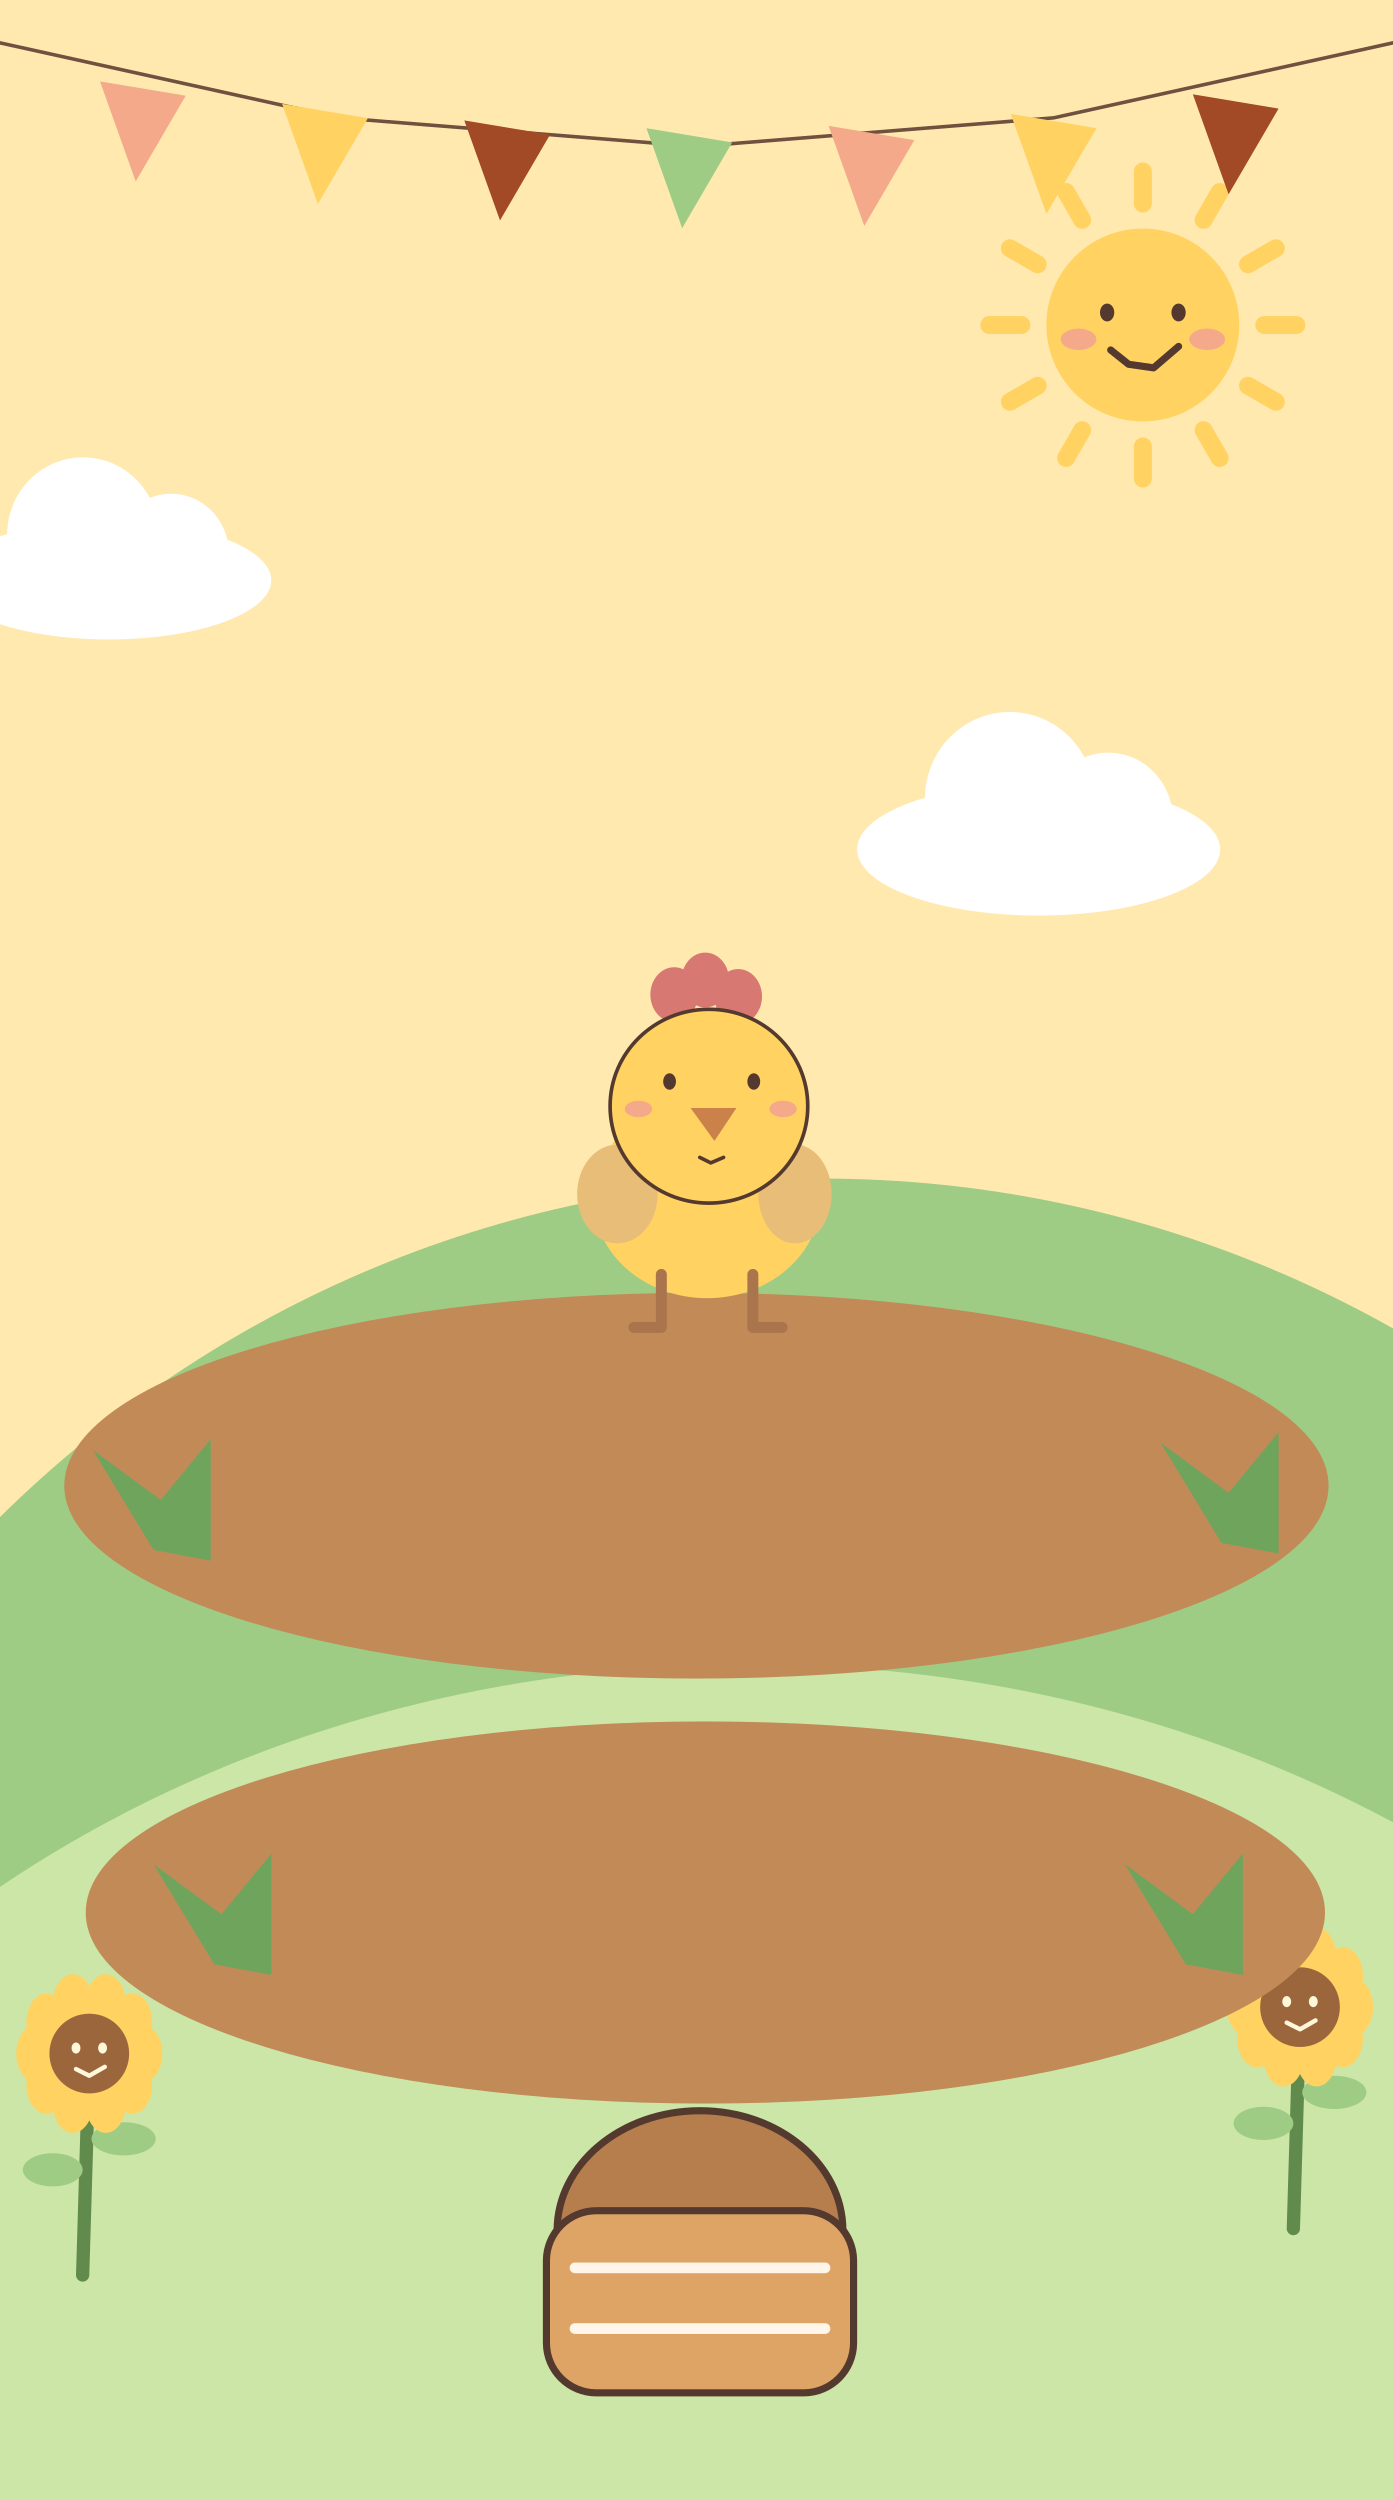
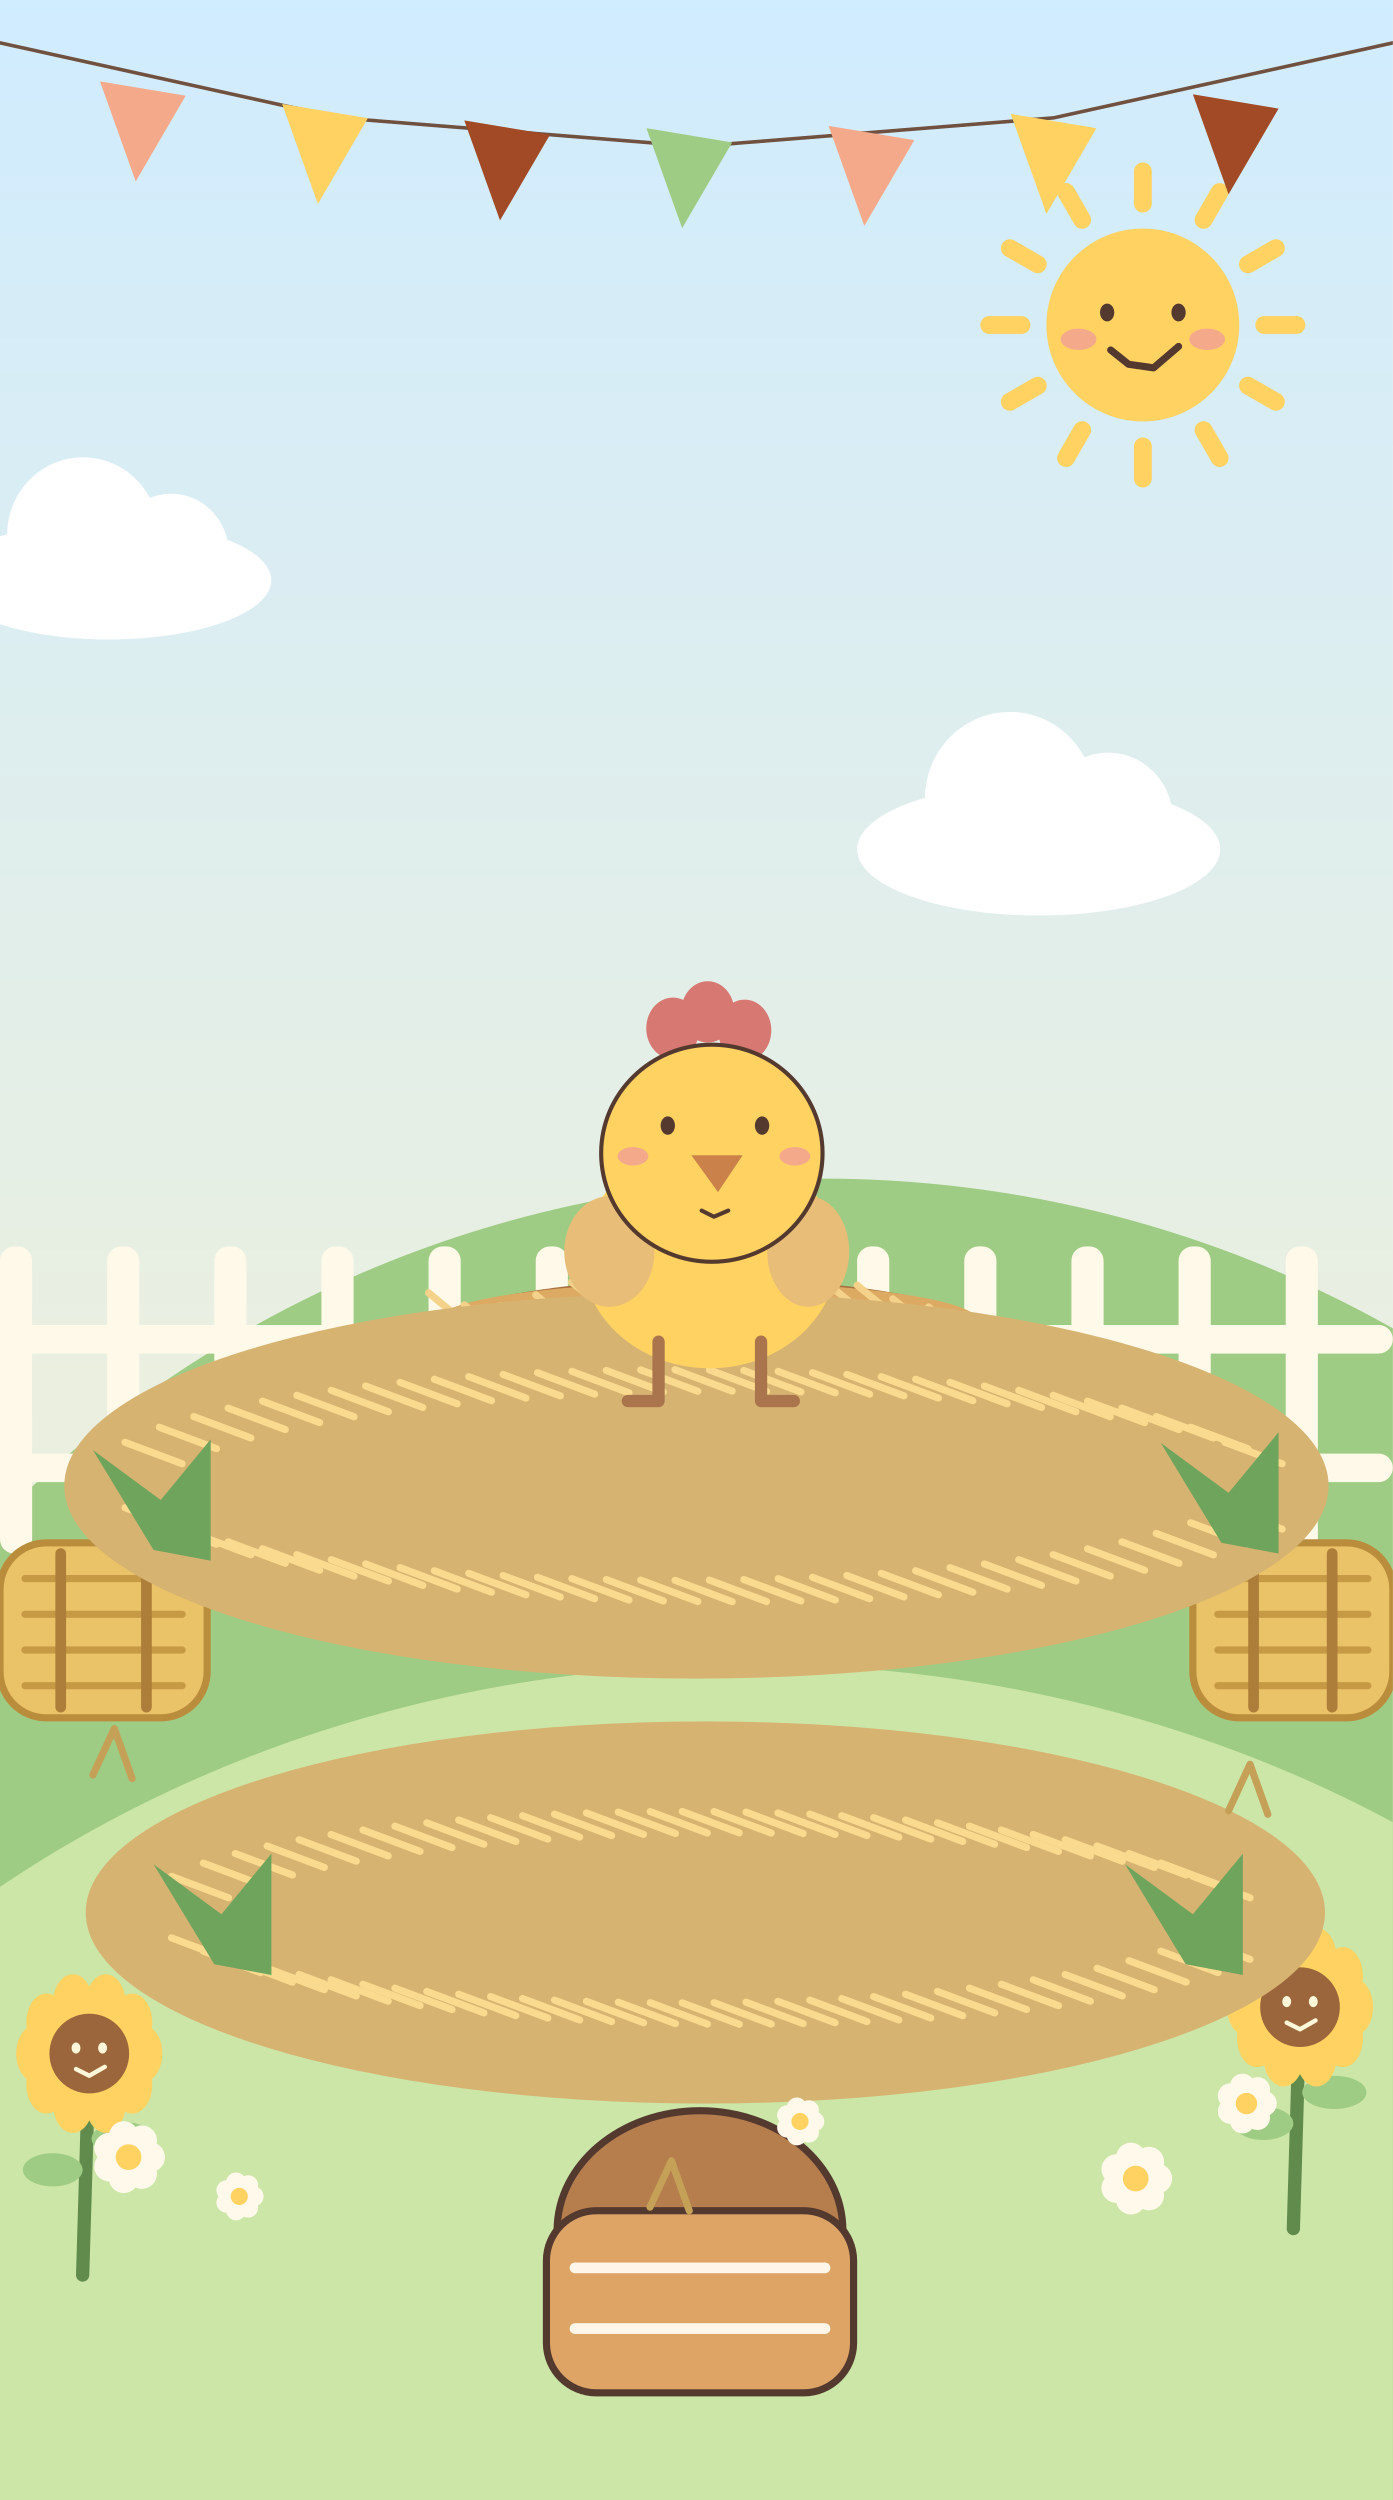
- <svg xmlns="http://www.w3.org/2000/svg" viewBox="0 0 390 700" role="img" aria-labelledby="titulo">
+ <svg xmlns="http://www.w3.org/2000/svg" viewBox="0 0 390 700" role="img" aria-labelledby="titulo" overflow="hidden">
  <g id="ceu">
    <g id="sky">
-       <rect x="0" y="0" width="390" height="700" rx="0" fill="#FFE9AF" stroke="none" stroke-width="2" />
+       <rect x="0" y="0" width="390" height="700" rx="0" fill="url(#fundo-celeste-5)" stroke="none" stroke-width="2" />
    </g>
    <g id="sun">
      <polyline points="354.00,91.00 363.00,91.00" fill="none" stroke="#FFD261" stroke-width="5" stroke-linecap="round" stroke-linejoin="round" />
      <polyline points="349.44,108.00 357.24,112.50" fill="none" stroke="#FFD261" stroke-width="5" stroke-linecap="round" stroke-linejoin="round" />
      <polyline points="337.00,120.44 341.50,128.24" fill="none" stroke="#FFD261" stroke-width="5" stroke-linecap="round" stroke-linejoin="round" />
      <polyline points="320.00,125.00 320.00,134.00" fill="none" stroke="#FFD261" stroke-width="5" stroke-linecap="round" stroke-linejoin="round" />
      <polyline points="303.00,120.44 298.50,128.24" fill="none" stroke="#FFD261" stroke-width="5" stroke-linecap="round" stroke-linejoin="round" />
      <polyline points="290.56,108.00 282.76,112.50" fill="none" stroke="#FFD261" stroke-width="5" stroke-linecap="round" stroke-linejoin="round" />
      <polyline points="286.00,91.00 277.00,91.00" fill="none" stroke="#FFD261" stroke-width="5" stroke-linecap="round" stroke-linejoin="round" />
      <polyline points="290.56,74.00 282.76,69.50" fill="none" stroke="#FFD261" stroke-width="5" stroke-linecap="round" stroke-linejoin="round" />
      <polyline points="303.00,61.56 298.50,53.76" fill="none" stroke="#FFD261" stroke-width="5" stroke-linecap="round" stroke-linejoin="round" />
      <polyline points="320.00,57.00 320.00,48.00" fill="none" stroke="#FFD261" stroke-width="5" stroke-linecap="round" stroke-linejoin="round" />
      <polyline points="337.00,61.56 341.50,53.76" fill="none" stroke="#FFD261" stroke-width="5" stroke-linecap="round" stroke-linejoin="round" />
      <polyline points="349.44,74.00 357.24,69.50" fill="none" stroke="#FFD261" stroke-width="5" stroke-linecap="round" stroke-linejoin="round" />
      <ellipse cx="320.0" cy="91.0" rx="27.0" ry="27.0" fill="#FFD261" stroke="none" stroke-width="2" />
    </g>
    <g id="sun-face">
      <ellipse cx="310.0" cy="87.5" rx="2.0" ry="2.5" fill="#54392F" stroke="none" stroke-width="2" />
      <ellipse cx="330.0" cy="87.5" rx="2.0" ry="2.5" fill="#54392F" stroke="none" stroke-width="2" />
      <polyline points="311.00,98.00 316.00,102.00 323.00,103.00 330.00,97.00" fill="none" stroke="#54392F" stroke-width="2" stroke-linecap="round" stroke-linejoin="round" />
      <ellipse cx="302.0" cy="95.0" rx="5.0" ry="3.0" fill="#F4A98B" stroke="none" stroke-width="2" />
      <ellipse cx="338.0" cy="95.0" rx="5.0" ry="3.0" fill="#F4A98B" stroke="none" stroke-width="2" />
    </g>
    <g id="cloud-left">
      <ellipse cx="30.475" cy="162.475" rx="45.475" ry="16.575" fill="#FFFFFF" stroke="none" stroke-width="1.7" />
      <ellipse cx="23.25" cy="149.725" rx="21.25" ry="21.675" fill="#FFFFFF" stroke="none" stroke-width="1.7" />
      <ellipse cx="47.9" cy="154.825" rx="16.15" ry="16.575" fill="#FFFFFF" stroke="none" stroke-width="1.7" />
    </g>
    <g id="cloud-right">
      <ellipse cx="290.825" cy="237.825" rx="50.825" ry="18.525" fill="#FFFFFF" stroke="none" stroke-width="1.9" />
      <ellipse cx="282.75" cy="223.575" rx="23.75" ry="24.225" fill="#FFFFFF" stroke="none" stroke-width="1.9" />
      <ellipse cx="310.3" cy="229.275" rx="18.05" ry="18.525" fill="#FFFFFF" stroke="none" stroke-width="1.9" />
    </g>
    <g id="bunting">
      <polyline points="0.00,12.00 95.00,33.00 195.00,41.00 295.00,33.00 390.00,12.00" fill="none" stroke="#70503E" stroke-width="1" stroke-linecap="round" stroke-linejoin="round" />
      <polygon points="28.00,22.80 52.00,26.80 38.00,50.80" fill="#F4A98B" stroke="none" stroke-width="2" stroke-linejoin="round" />
      <polygon points="79.00,29.10 103.00,33.10 89.00,57.10" fill="#FFD261" stroke="none" stroke-width="2" stroke-linejoin="round" />
      <polygon points="130.00,33.72 154.00,37.72 140.00,61.72" fill="#A24925" stroke="none" stroke-width="2" stroke-linejoin="round" />
      <polygon points="181.00,35.89 205.00,39.89 191.00,63.89" fill="#9FCC84" stroke="none" stroke-width="2" stroke-linejoin="round" />
      <polygon points="232.00,35.25 256.00,39.25 242.00,63.25" fill="#F4A98B" stroke="none" stroke-width="2" stroke-linejoin="round" />
      <polygon points="283.00,31.90 307.00,35.90 293.00,59.90" fill="#FFD261" stroke="none" stroke-width="2" stroke-linejoin="round" />
      <polygon points="334.00,26.41 358.00,30.41 344.00,54.41" fill="#A24925" stroke="none" stroke-width="2" stroke-linejoin="round" />
    </g>
  </g>
  <g id="chao">
    <g id="hill-back">
      <ellipse cx="230.0" cy="665.0" rx="330.0" ry="335.0" fill="#9FCC84" stroke="none" stroke-width="2" />
    </g>
    <g id="hill-front">
      <ellipse cx="210.0" cy="758.0" rx="340.0" ry="292.0" fill="#CCE6A7" stroke="none" stroke-width="2" />
    </g>
  </g>
  <g id="ambientacao">
    <g id="sunflower-left">
      <polyline points="25.00,575.00 23.14,637.00" fill="none" stroke="#608B4C" stroke-width="3.72" stroke-linecap="round" stroke-linejoin="round" />
      <ellipse cx="14.77" cy="607.55" rx="8.37" ry="4.65" fill="#9FCC84" stroke="none" stroke-width="1.24" />
      <ellipse cx="34.61" cy="598.87" rx="8.99" ry="4.65" fill="#9FCC84" stroke="none" stroke-width="1.24" />
      <ellipse cx="39.88" cy="575.0" rx="5.58" ry="8.06" fill="#FFD261" stroke="none" stroke-width="1.24" />
      <ellipse cx="37.038" cy="583.746" rx="5.58" ry="8.06" fill="#FFD261" stroke="none" stroke-width="1.24" />
      <ellipse cx="29.598" cy="589.152" rx="5.58" ry="8.06" fill="#FFD261" stroke="none" stroke-width="1.24" />
      <ellipse cx="20.402" cy="589.152" rx="5.58" ry="8.06" fill="#FFD261" stroke="none" stroke-width="1.24" />
      <ellipse cx="12.962" cy="583.746" rx="5.58" ry="8.06" fill="#FFD261" stroke="none" stroke-width="1.24" />
      <ellipse cx="10.12" cy="575.0" rx="5.58" ry="8.06" fill="#FFD261" stroke="none" stroke-width="1.24" />
      <ellipse cx="12.962" cy="566.254" rx="5.58" ry="8.06" fill="#FFD261" stroke="none" stroke-width="1.24" />
      <ellipse cx="20.402" cy="560.848" rx="5.58" ry="8.06" fill="#FFD261" stroke="none" stroke-width="1.24" />
      <ellipse cx="29.598" cy="560.848" rx="5.58" ry="8.06" fill="#FFD261" stroke="none" stroke-width="1.24" />
      <ellipse cx="37.038" cy="566.254" rx="5.58" ry="8.06" fill="#FFD261" stroke="none" stroke-width="1.24" />
      <ellipse cx="25.0" cy="575.0" rx="11.16" ry="11.16" fill="#9B663C" stroke="none" stroke-width="1.24" />
      <ellipse cx="21.28" cy="573.45" rx="1.24" ry="1.55" fill="#FFF7D9" stroke="none" stroke-width="1.24" />
      <ellipse cx="28.72" cy="573.45" rx="1.24" ry="1.55" fill="#FFF7D9" stroke="none" stroke-width="1.24" />
      <polyline points="21.28,579.34 25.00,581.20 29.34,578.72" fill="none" stroke="#FFF7D9" stroke-width="1.24" stroke-linecap="round" stroke-linejoin="round" />
    </g>
    <g id="sunflower-right">
      <polyline points="364.00,562.00 362.14,624.00" fill="none" stroke="#608B4C" stroke-width="3.72" stroke-linecap="round" stroke-linejoin="round" />
      <ellipse cx="353.77" cy="594.55" rx="8.37" ry="4.65" fill="#9FCC84" stroke="none" stroke-width="1.24" />
      <ellipse cx="373.61" cy="585.87" rx="8.99" ry="4.65" fill="#9FCC84" stroke="none" stroke-width="1.24" />
      <ellipse cx="378.88" cy="562.0" rx="5.58" ry="8.06" fill="#FFD261" stroke="none" stroke-width="1.24" />
      <ellipse cx="376.038" cy="570.746" rx="5.58" ry="8.06" fill="#FFD261" stroke="none" stroke-width="1.24" />
      <ellipse cx="368.598" cy="576.152" rx="5.58" ry="8.06" fill="#FFD261" stroke="none" stroke-width="1.24" />
      <ellipse cx="359.402" cy="576.152" rx="5.58" ry="8.06" fill="#FFD261" stroke="none" stroke-width="1.24" />
      <ellipse cx="351.962" cy="570.746" rx="5.58" ry="8.06" fill="#FFD261" stroke="none" stroke-width="1.24" />
      <ellipse cx="349.12" cy="562.0" rx="5.58" ry="8.06" fill="#FFD261" stroke="none" stroke-width="1.24" />
      <ellipse cx="351.962" cy="553.254" rx="5.58" ry="8.06" fill="#FFD261" stroke="none" stroke-width="1.24" />
      <ellipse cx="359.402" cy="547.848" rx="5.58" ry="8.06" fill="#FFD261" stroke="none" stroke-width="1.24" />
      <ellipse cx="368.598" cy="547.848" rx="5.58" ry="8.06" fill="#FFD261" stroke="none" stroke-width="1.24" />
      <ellipse cx="376.038" cy="553.254" rx="5.58" ry="8.06" fill="#FFD261" stroke="none" stroke-width="1.24" />
      <ellipse cx="364.0" cy="562.0" rx="11.16" ry="11.16" fill="#9B663C" stroke="none" stroke-width="1.24" />
      <ellipse cx="360.28" cy="560.45" rx="1.24" ry="1.55" fill="#FFF7D9" stroke="none" stroke-width="1.24" />
      <ellipse cx="367.72" cy="560.45" rx="1.24" ry="1.55" fill="#FFF7D9" stroke="none" stroke-width="1.24" />
      <polyline points="360.28,566.34 364.00,568.20 368.34,565.72" fill="none" stroke="#FFF7D9" stroke-width="1.24" stroke-linecap="round" stroke-linejoin="round" />
    </g>
  </g>
+   <g id="artpass-cenario-enriquecido">
+     <rect x="0" y="349" width="9" height="86" rx="4" fill="#FFF9E9" stroke="none" stroke-width="2" />
+     <rect x="30" y="349" width="9" height="86" rx="4" fill="#FFF9E9" stroke="none" stroke-width="2" />
+     <rect x="60" y="349" width="9" height="86" rx="4" fill="#FFF9E9" stroke="none" stroke-width="2" />
+     <rect x="90" y="349" width="9" height="86" rx="4" fill="#FFF9E9" stroke="none" stroke-width="2" />
+     <rect x="120" y="349" width="9" height="86" rx="4" fill="#FFF9E9" stroke="none" stroke-width="2" />
+     <rect x="150" y="349" width="9" height="86" rx="4" fill="#FFF9E9" stroke="none" stroke-width="2" />
+     <rect x="180" y="349" width="9" height="86" rx="4" fill="#FFF9E9" stroke="none" stroke-width="2" />
+     <rect x="210" y="349" width="9" height="86" rx="4" fill="#FFF9E9" stroke="none" stroke-width="2" />
+     <rect x="240" y="349" width="9" height="86" rx="4" fill="#FFF9E9" stroke="none" stroke-width="2" />
+     <rect x="270" y="349" width="9" height="86" rx="4" fill="#FFF9E9" stroke="none" stroke-width="2" />
+     <rect x="300" y="349" width="9" height="86" rx="4" fill="#FFF9E9" stroke="none" stroke-width="2" />
+     <rect x="330" y="349" width="9" height="86" rx="4" fill="#FFF9E9" stroke="none" stroke-width="2" />
+     <rect x="360" y="349" width="9" height="86" rx="4" fill="#FFF9E9" stroke="none" stroke-width="2" />
+     <rect x="-4" y="371" width="394" height="8" rx="4" fill="#FFF9E9" stroke="none" stroke-width="2" />
+     <rect x="-4" y="407" width="394" height="8" rx="4" fill="#FFF9E9" stroke="none" stroke-width="2" />
+     <rect x="0" y="432" width="58" height="49" rx="13" fill="#EAC267" stroke="#B98D3C" stroke-width="2" />
+     <polyline points="7.00,442.00 51.00,442.00" fill="none" stroke="#C69945" stroke-width="2" stroke-linecap="round" stroke-linejoin="round" />
+     <polyline points="7.00,452.00 51.00,452.00" fill="none" stroke="#C69945" stroke-width="2" stroke-linecap="round" stroke-linejoin="round" />
+     <polyline points="7.00,462.00 51.00,462.00" fill="none" stroke="#C69945" stroke-width="2" stroke-linecap="round" stroke-linejoin="round" />
+     <polyline points="7.00,472.00 51.00,472.00" fill="none" stroke="#C69945" stroke-width="2" stroke-linecap="round" stroke-linejoin="round" />
+     <polyline points="17.00,435.00 17.00,478.00" fill="none" stroke="#AD7E3A" stroke-width="3" stroke-linecap="round" stroke-linejoin="round" />
+     <polyline points="41.00,435.00 41.00,478.00" fill="none" stroke="#AD7E3A" stroke-width="3" stroke-linecap="round" stroke-linejoin="round" />
+     <rect x="334" y="432" width="56" height="49" rx="13" fill="#EAC267" stroke="#B98D3C" stroke-width="2" />
+     <polyline points="341.00,442.00 383.00,442.00" fill="none" stroke="#C69945" stroke-width="2" stroke-linecap="round" stroke-linejoin="round" />
+     <polyline points="341.00,452.00 383.00,452.00" fill="none" stroke="#C69945" stroke-width="2" stroke-linecap="round" stroke-linejoin="round" />
+     <polyline points="341.00,462.00 383.00,462.00" fill="none" stroke="#C69945" stroke-width="2" stroke-linecap="round" stroke-linejoin="round" />
+     <polyline points="341.00,472.00 383.00,472.00" fill="none" stroke="#C69945" stroke-width="2" stroke-linecap="round" stroke-linejoin="round" />
+     <polyline points="351.00,435.00 351.00,478.00" fill="none" stroke="#AD7E3A" stroke-width="3" stroke-linecap="round" stroke-linejoin="round" />
+     <polyline points="373.00,435.00 373.00,478.00" fill="none" stroke="#AD7E3A" stroke-width="3" stroke-linecap="round" stroke-linejoin="round" />
+     <ellipse cx="198.0" cy="376.0" rx="83.0" ry="18.0" fill="#A8713F" stroke="none" stroke-width="2" />
+     <ellipse cx="198.0" cy="370.0" rx="76.0" ry="11.0" fill="#DCAA62" stroke="none" stroke-width="2" />
+     <polyline points="120.00,362.00 137.00,376.00" fill="none" stroke="#F5D28A" stroke-width="2" stroke-linecap="round" stroke-linejoin="round" />
+     <polyline points="130.00,365.37 147.00,379.37" fill="none" stroke="#F5D28A" stroke-width="2" stroke-linecap="round" stroke-linejoin="round" />
+     <polyline points="140.00,365.64 157.00,379.64" fill="none" stroke="#F5D28A" stroke-width="2" stroke-linecap="round" stroke-linejoin="round" />
+     <polyline points="150.00,362.56 167.00,376.56" fill="none" stroke="#F5D28A" stroke-width="2" stroke-linecap="round" stroke-linejoin="round" />
+     <polyline points="160.00,358.97 177.00,372.97" fill="none" stroke="#F5D28A" stroke-width="2" stroke-linecap="round" stroke-linejoin="round" />
+     <polyline points="170.00,358.16 187.00,372.16" fill="none" stroke="#F5D28A" stroke-width="2" stroke-linecap="round" stroke-linejoin="round" />
+     <polyline points="180.00,360.88 197.00,374.88" fill="none" stroke="#F5D28A" stroke-width="2" stroke-linecap="round" stroke-linejoin="round" />
+     <polyline points="190.00,364.63 207.00,378.63" fill="none" stroke="#F5D28A" stroke-width="2" stroke-linecap="round" stroke-linejoin="round" />
+     <polyline points="200.00,365.96 217.00,379.96" fill="none" stroke="#F5D28A" stroke-width="2" stroke-linecap="round" stroke-linejoin="round" />
+     <polyline points="210.00,363.65 227.00,377.65" fill="none" stroke="#F5D28A" stroke-width="2" stroke-linecap="round" stroke-linejoin="round" />
+     <polyline points="220.00,359.82 237.00,373.82" fill="none" stroke="#F5D28A" stroke-width="2" stroke-linecap="round" stroke-linejoin="round" />
+     <polyline points="230.00,358.00 247.00,372.00" fill="none" stroke="#F5D28A" stroke-width="2" stroke-linecap="round" stroke-linejoin="round" />
+     <polyline points="240.00,359.85 257.00,373.85" fill="none" stroke="#F5D28A" stroke-width="2" stroke-linecap="round" stroke-linejoin="round" />
+     <polyline points="250.00,363.68 267.00,377.68" fill="none" stroke="#F5D28A" stroke-width="2" stroke-linecap="round" stroke-linejoin="round" />
+     <polyline points="260.00,365.96 277.00,379.96" fill="none" stroke="#F5D28A" stroke-width="2" stroke-linecap="round" stroke-linejoin="round" />
+   </g>
  <g id="canteiros">
-     <ellipse cx="195.0" cy="416.0" rx="177.0" ry="54.0" fill="#C18A57" stroke="none" stroke-width="2" />
-     <ellipse cx="197.5" cy="535.5" rx="173.5" ry="53.5" fill="#C18A57" stroke="none" stroke-width="2" />
+     <ellipse cx="195.0" cy="416.0" rx="177.0" ry="54.0" fill="#D7B371" stroke="none" stroke-width="2" />
+     <ellipse cx="197.5" cy="535.5" rx="173.5" ry="53.5" fill="#D7B371" stroke="none" stroke-width="2" />
+   </g>
+   <g id="artpass-palha-do-ninho">
+     <polyline points="35.00,403.85 51.00,409.85" fill="none" stroke="#F9DA8E" stroke-width="2" stroke-linecap="round" stroke-linejoin="round" />
+     <polyline points="35.00,422.15 51.00,428.15" fill="none" stroke="#F9DA8E" stroke-width="2" stroke-linecap="round" stroke-linejoin="round" />
+     <polyline points="44.62,399.63 60.62,405.63" fill="none" stroke="#F9DA8E" stroke-width="2" stroke-linecap="round" stroke-linejoin="round" />
+     <polyline points="44.62,426.37 60.62,432.37" fill="none" stroke="#F9DA8E" stroke-width="2" stroke-linecap="round" stroke-linejoin="round" />
+     <polyline points="54.25,396.64 70.25,402.64" fill="none" stroke="#F9DA8E" stroke-width="2" stroke-linecap="round" stroke-linejoin="round" />
+     <polyline points="54.25,429.36 70.25,435.36" fill="none" stroke="#F9DA8E" stroke-width="2" stroke-linecap="round" stroke-linejoin="round" />
+     <polyline points="63.88,394.28 79.88,400.28" fill="none" stroke="#F9DA8E" stroke-width="2" stroke-linecap="round" stroke-linejoin="round" />
+     <polyline points="63.88,431.72 79.88,437.72" fill="none" stroke="#F9DA8E" stroke-width="2" stroke-linecap="round" stroke-linejoin="round" />
+     <polyline points="73.50,392.33 89.50,398.33" fill="none" stroke="#F9DA8E" stroke-width="2" stroke-linecap="round" stroke-linejoin="round" />
+     <polyline points="73.50,433.67 89.50,439.67" fill="none" stroke="#F9DA8E" stroke-width="2" stroke-linecap="round" stroke-linejoin="round" />
+     <polyline points="83.12,390.69 99.12,396.69" fill="none" stroke="#F9DA8E" stroke-width="2" stroke-linecap="round" stroke-linejoin="round" />
+     <polyline points="83.12,435.31 99.12,441.31" fill="none" stroke="#F9DA8E" stroke-width="2" stroke-linecap="round" stroke-linejoin="round" />
+     <polyline points="92.75,389.29 108.75,395.29" fill="none" stroke="#F9DA8E" stroke-width="2" stroke-linecap="round" stroke-linejoin="round" />
+     <polyline points="92.75,436.71 108.75,442.71" fill="none" stroke="#F9DA8E" stroke-width="2" stroke-linecap="round" stroke-linejoin="round" />
+     <polyline points="102.38,388.09 118.38,394.09" fill="none" stroke="#F9DA8E" stroke-width="2" stroke-linecap="round" stroke-linejoin="round" />
+     <polyline points="102.38,437.91 118.38,443.91" fill="none" stroke="#F9DA8E" stroke-width="2" stroke-linecap="round" stroke-linejoin="round" />
+     <polyline points="112.00,387.06 128.00,393.06" fill="none" stroke="#F9DA8E" stroke-width="2" stroke-linecap="round" stroke-linejoin="round" />
+     <polyline points="112.00,438.94 128.00,444.94" fill="none" stroke="#F9DA8E" stroke-width="2" stroke-linecap="round" stroke-linejoin="round" />
+     <polyline points="121.62,386.19 137.62,392.19" fill="none" stroke="#F9DA8E" stroke-width="2" stroke-linecap="round" stroke-linejoin="round" />
+     <polyline points="121.62,439.81 137.62,445.81" fill="none" stroke="#F9DA8E" stroke-width="2" stroke-linecap="round" stroke-linejoin="round" />
+     <polyline points="131.25,385.46 147.25,391.46" fill="none" stroke="#F9DA8E" stroke-width="2" stroke-linecap="round" stroke-linejoin="round" />
+     <polyline points="131.25,440.54 147.25,446.54" fill="none" stroke="#F9DA8E" stroke-width="2" stroke-linecap="round" stroke-linejoin="round" />
+     <polyline points="140.88,384.85 156.88,390.85" fill="none" stroke="#F9DA8E" stroke-width="2" stroke-linecap="round" stroke-linejoin="round" />
+     <polyline points="140.88,441.15 156.88,447.15" fill="none" stroke="#F9DA8E" stroke-width="2" stroke-linecap="round" stroke-linejoin="round" />
+     <polyline points="150.50,384.36 166.50,390.36" fill="none" stroke="#F9DA8E" stroke-width="2" stroke-linecap="round" stroke-linejoin="round" />
+     <polyline points="150.50,441.64 166.50,447.64" fill="none" stroke="#F9DA8E" stroke-width="2" stroke-linecap="round" stroke-linejoin="round" />
+     <polyline points="160.12,383.99 176.12,389.99" fill="none" stroke="#F9DA8E" stroke-width="2" stroke-linecap="round" stroke-linejoin="round" />
+     <polyline points="160.12,442.01 176.12,448.01" fill="none" stroke="#F9DA8E" stroke-width="2" stroke-linecap="round" stroke-linejoin="round" />
+     <polyline points="169.75,383.73 185.75,389.73" fill="none" stroke="#F9DA8E" stroke-width="2" stroke-linecap="round" stroke-linejoin="round" />
+     <polyline points="169.75,442.27 185.75,448.27" fill="none" stroke="#F9DA8E" stroke-width="2" stroke-linecap="round" stroke-linejoin="round" />
+     <polyline points="179.38,383.57 195.38,389.57" fill="none" stroke="#F9DA8E" stroke-width="2" stroke-linecap="round" stroke-linejoin="round" />
+     <polyline points="179.38,442.43 195.38,448.43" fill="none" stroke="#F9DA8E" stroke-width="2" stroke-linecap="round" stroke-linejoin="round" />
+     <polyline points="189.00,383.52 205.00,389.52" fill="none" stroke="#F9DA8E" stroke-width="2" stroke-linecap="round" stroke-linejoin="round" />
+     <polyline points="189.00,442.48 205.00,448.48" fill="none" stroke="#F9DA8E" stroke-width="2" stroke-linecap="round" stroke-linejoin="round" />
+     <polyline points="198.62,383.57 214.62,389.57" fill="none" stroke="#F9DA8E" stroke-width="2" stroke-linecap="round" stroke-linejoin="round" />
+     <polyline points="198.62,442.43 214.62,448.43" fill="none" stroke="#F9DA8E" stroke-width="2" stroke-linecap="round" stroke-linejoin="round" />
+     <polyline points="208.25,383.73 224.25,389.73" fill="none" stroke="#F9DA8E" stroke-width="2" stroke-linecap="round" stroke-linejoin="round" />
+     <polyline points="208.25,442.27 224.25,448.27" fill="none" stroke="#F9DA8E" stroke-width="2" stroke-linecap="round" stroke-linejoin="round" />
+     <polyline points="217.88,383.99 233.88,389.99" fill="none" stroke="#F9DA8E" stroke-width="2" stroke-linecap="round" stroke-linejoin="round" />
+     <polyline points="217.88,442.01 233.88,448.01" fill="none" stroke="#F9DA8E" stroke-width="2" stroke-linecap="round" stroke-linejoin="round" />
+     <polyline points="227.50,384.36 243.50,390.36" fill="none" stroke="#F9DA8E" stroke-width="2" stroke-linecap="round" stroke-linejoin="round" />
+     <polyline points="227.50,441.64 243.50,447.64" fill="none" stroke="#F9DA8E" stroke-width="2" stroke-linecap="round" stroke-linejoin="round" />
+     <polyline points="237.12,384.85 253.12,390.85" fill="none" stroke="#F9DA8E" stroke-width="2" stroke-linecap="round" stroke-linejoin="round" />
+     <polyline points="237.12,441.15 253.12,447.15" fill="none" stroke="#F9DA8E" stroke-width="2" stroke-linecap="round" stroke-linejoin="round" />
+     <polyline points="246.75,385.46 262.75,391.46" fill="none" stroke="#F9DA8E" stroke-width="2" stroke-linecap="round" stroke-linejoin="round" />
+     <polyline points="246.75,440.54 262.75,446.54" fill="none" stroke="#F9DA8E" stroke-width="2" stroke-linecap="round" stroke-linejoin="round" />
+     <polyline points="256.38,386.19 272.38,392.19" fill="none" stroke="#F9DA8E" stroke-width="2" stroke-linecap="round" stroke-linejoin="round" />
+     <polyline points="256.38,439.81 272.38,445.81" fill="none" stroke="#F9DA8E" stroke-width="2" stroke-linecap="round" stroke-linejoin="round" />
+     <polyline points="266.00,387.06 282.00,393.06" fill="none" stroke="#F9DA8E" stroke-width="2" stroke-linecap="round" stroke-linejoin="round" />
+     <polyline points="266.00,438.94 282.00,444.94" fill="none" stroke="#F9DA8E" stroke-width="2" stroke-linecap="round" stroke-linejoin="round" />
+     <polyline points="275.62,388.09 291.62,394.09" fill="none" stroke="#F9DA8E" stroke-width="2" stroke-linecap="round" stroke-linejoin="round" />
+     <polyline points="275.62,437.91 291.62,443.91" fill="none" stroke="#F9DA8E" stroke-width="2" stroke-linecap="round" stroke-linejoin="round" />
+     <polyline points="285.25,389.29 301.25,395.29" fill="none" stroke="#F9DA8E" stroke-width="2" stroke-linecap="round" stroke-linejoin="round" />
+     <polyline points="285.25,436.71 301.25,442.71" fill="none" stroke="#F9DA8E" stroke-width="2" stroke-linecap="round" stroke-linejoin="round" />
+     <polyline points="294.88,390.69 310.88,396.69" fill="none" stroke="#F9DA8E" stroke-width="2" stroke-linecap="round" stroke-linejoin="round" />
+     <polyline points="294.88,435.31 310.88,441.31" fill="none" stroke="#F9DA8E" stroke-width="2" stroke-linecap="round" stroke-linejoin="round" />
+     <polyline points="304.50,392.33 320.50,398.33" fill="none" stroke="#F9DA8E" stroke-width="2" stroke-linecap="round" stroke-linejoin="round" />
+     <polyline points="304.50,433.67 320.50,439.67" fill="none" stroke="#F9DA8E" stroke-width="2" stroke-linecap="round" stroke-linejoin="round" />
+     <polyline points="314.12,394.28 330.12,400.28" fill="none" stroke="#F9DA8E" stroke-width="2" stroke-linecap="round" stroke-linejoin="round" />
+     <polyline points="314.12,431.72 330.12,437.72" fill="none" stroke="#F9DA8E" stroke-width="2" stroke-linecap="round" stroke-linejoin="round" />
+     <polyline points="323.75,396.64 339.75,402.64" fill="none" stroke="#F9DA8E" stroke-width="2" stroke-linecap="round" stroke-linejoin="round" />
+     <polyline points="323.75,429.36 339.75,435.36" fill="none" stroke="#F9DA8E" stroke-width="2" stroke-linecap="round" stroke-linejoin="round" />
+     <polyline points="333.38,399.63 349.38,405.63" fill="none" stroke="#F9DA8E" stroke-width="2" stroke-linecap="round" stroke-linejoin="round" />
+     <polyline points="333.38,426.37 349.38,432.37" fill="none" stroke="#F9DA8E" stroke-width="2" stroke-linecap="round" stroke-linejoin="round" />
+     <polyline points="343.00,403.85 359.00,409.85" fill="none" stroke="#F9DA8E" stroke-width="2" stroke-linecap="round" stroke-linejoin="round" />
+     <polyline points="343.00,422.15 359.00,428.15" fill="none" stroke="#F9DA8E" stroke-width="2" stroke-linecap="round" stroke-linejoin="round" />
+     <polyline points="48.00,525.39 64.00,531.39" fill="none" stroke="#F9DA8E" stroke-width="2" stroke-linecap="round" stroke-linejoin="round" />
+     <polyline points="48.00,542.61 64.00,548.61" fill="none" stroke="#F9DA8E" stroke-width="2" stroke-linecap="round" stroke-linejoin="round" />
+     <polyline points="56.94,521.67 72.94,527.67" fill="none" stroke="#F9DA8E" stroke-width="2" stroke-linecap="round" stroke-linejoin="round" />
+     <polyline points="56.94,546.33 72.94,552.33" fill="none" stroke="#F9DA8E" stroke-width="2" stroke-linecap="round" stroke-linejoin="round" />
+     <polyline points="65.88,519.00 81.88,525.00" fill="none" stroke="#F9DA8E" stroke-width="2" stroke-linecap="round" stroke-linejoin="round" />
+     <polyline points="65.88,549.00 81.88,555.00" fill="none" stroke="#F9DA8E" stroke-width="2" stroke-linecap="round" stroke-linejoin="round" />
+     <polyline points="74.81,516.88 90.81,522.88" fill="none" stroke="#F9DA8E" stroke-width="2" stroke-linecap="round" stroke-linejoin="round" />
+     <polyline points="74.81,551.12 90.81,557.12" fill="none" stroke="#F9DA8E" stroke-width="2" stroke-linecap="round" stroke-linejoin="round" />
+     <polyline points="83.75,515.13 99.75,521.13" fill="none" stroke="#F9DA8E" stroke-width="2" stroke-linecap="round" stroke-linejoin="round" />
+     <polyline points="83.75,552.87 99.75,558.87" fill="none" stroke="#F9DA8E" stroke-width="2" stroke-linecap="round" stroke-linejoin="round" />
+     <polyline points="92.69,513.66 108.69,519.66" fill="none" stroke="#F9DA8E" stroke-width="2" stroke-linecap="round" stroke-linejoin="round" />
+     <polyline points="92.69,554.34 108.69,560.34" fill="none" stroke="#F9DA8E" stroke-width="2" stroke-linecap="round" stroke-linejoin="round" />
+     <polyline points="101.62,512.40 117.62,518.40" fill="none" stroke="#F9DA8E" stroke-width="2" stroke-linecap="round" stroke-linejoin="round" />
+     <polyline points="101.62,555.60 117.62,561.60" fill="none" stroke="#F9DA8E" stroke-width="2" stroke-linecap="round" stroke-linejoin="round" />
+     <polyline points="110.56,511.32 126.56,517.32" fill="none" stroke="#F9DA8E" stroke-width="2" stroke-linecap="round" stroke-linejoin="round" />
+     <polyline points="110.56,556.68 126.56,562.68" fill="none" stroke="#F9DA8E" stroke-width="2" stroke-linecap="round" stroke-linejoin="round" />
+     <polyline points="119.50,510.39 135.50,516.39" fill="none" stroke="#F9DA8E" stroke-width="2" stroke-linecap="round" stroke-linejoin="round" />
+     <polyline points="119.50,557.61 135.50,563.61" fill="none" stroke="#F9DA8E" stroke-width="2" stroke-linecap="round" stroke-linejoin="round" />
+     <polyline points="128.44,509.61 144.44,515.61" fill="none" stroke="#F9DA8E" stroke-width="2" stroke-linecap="round" stroke-linejoin="round" />
+     <polyline points="128.44,558.39 144.44,564.39" fill="none" stroke="#F9DA8E" stroke-width="2" stroke-linecap="round" stroke-linejoin="round" />
+     <polyline points="137.38,508.95 153.38,514.95" fill="none" stroke="#F9DA8E" stroke-width="2" stroke-linecap="round" stroke-linejoin="round" />
+     <polyline points="137.38,559.05 153.38,565.05" fill="none" stroke="#F9DA8E" stroke-width="2" stroke-linecap="round" stroke-linejoin="round" />
+     <polyline points="146.31,508.40 162.31,514.40" fill="none" stroke="#F9DA8E" stroke-width="2" stroke-linecap="round" stroke-linejoin="round" />
+     <polyline points="146.31,559.60 162.31,565.60" fill="none" stroke="#F9DA8E" stroke-width="2" stroke-linecap="round" stroke-linejoin="round" />
+     <polyline points="155.25,507.96 171.25,513.96" fill="none" stroke="#F9DA8E" stroke-width="2" stroke-linecap="round" stroke-linejoin="round" />
+     <polyline points="155.25,560.04 171.25,566.04" fill="none" stroke="#F9DA8E" stroke-width="2" stroke-linecap="round" stroke-linejoin="round" />
+     <polyline points="164.19,507.63 180.19,513.63" fill="none" stroke="#F9DA8E" stroke-width="2" stroke-linecap="round" stroke-linejoin="round" />
+     <polyline points="164.19,560.37 180.19,566.37" fill="none" stroke="#F9DA8E" stroke-width="2" stroke-linecap="round" stroke-linejoin="round" />
+     <polyline points="173.12,507.39 189.12,513.39" fill="none" stroke="#F9DA8E" stroke-width="2" stroke-linecap="round" stroke-linejoin="round" />
+     <polyline points="173.12,560.61 189.12,566.61" fill="none" stroke="#F9DA8E" stroke-width="2" stroke-linecap="round" stroke-linejoin="round" />
+     <polyline points="182.06,507.25 198.06,513.25" fill="none" stroke="#F9DA8E" stroke-width="2" stroke-linecap="round" stroke-linejoin="round" />
+     <polyline points="182.06,560.75 198.06,566.75" fill="none" stroke="#F9DA8E" stroke-width="2" stroke-linecap="round" stroke-linejoin="round" />
+     <polyline points="191.00,507.20 207.00,513.20" fill="none" stroke="#F9DA8E" stroke-width="2" stroke-linecap="round" stroke-linejoin="round" />
+     <polyline points="191.00,560.80 207.00,566.80" fill="none" stroke="#F9DA8E" stroke-width="2" stroke-linecap="round" stroke-linejoin="round" />
+     <polyline points="199.94,507.25 215.94,513.25" fill="none" stroke="#F9DA8E" stroke-width="2" stroke-linecap="round" stroke-linejoin="round" />
+     <polyline points="199.94,560.75 215.94,566.75" fill="none" stroke="#F9DA8E" stroke-width="2" stroke-linecap="round" stroke-linejoin="round" />
+     <polyline points="208.88,507.39 224.88,513.39" fill="none" stroke="#F9DA8E" stroke-width="2" stroke-linecap="round" stroke-linejoin="round" />
+     <polyline points="208.88,560.61 224.88,566.61" fill="none" stroke="#F9DA8E" stroke-width="2" stroke-linecap="round" stroke-linejoin="round" />
+     <polyline points="217.81,507.63 233.81,513.63" fill="none" stroke="#F9DA8E" stroke-width="2" stroke-linecap="round" stroke-linejoin="round" />
+     <polyline points="217.81,560.37 233.81,566.37" fill="none" stroke="#F9DA8E" stroke-width="2" stroke-linecap="round" stroke-linejoin="round" />
+     <polyline points="226.75,507.96 242.75,513.96" fill="none" stroke="#F9DA8E" stroke-width="2" stroke-linecap="round" stroke-linejoin="round" />
+     <polyline points="226.75,560.04 242.75,566.04" fill="none" stroke="#F9DA8E" stroke-width="2" stroke-linecap="round" stroke-linejoin="round" />
+     <polyline points="235.69,508.40 251.69,514.40" fill="none" stroke="#F9DA8E" stroke-width="2" stroke-linecap="round" stroke-linejoin="round" />
+     <polyline points="235.69,559.60 251.69,565.60" fill="none" stroke="#F9DA8E" stroke-width="2" stroke-linecap="round" stroke-linejoin="round" />
+     <polyline points="244.62,508.95 260.62,514.95" fill="none" stroke="#F9DA8E" stroke-width="2" stroke-linecap="round" stroke-linejoin="round" />
+     <polyline points="244.62,559.05 260.62,565.05" fill="none" stroke="#F9DA8E" stroke-width="2" stroke-linecap="round" stroke-linejoin="round" />
+     <polyline points="253.56,509.61 269.56,515.61" fill="none" stroke="#F9DA8E" stroke-width="2" stroke-linecap="round" stroke-linejoin="round" />
+     <polyline points="253.56,558.39 269.56,564.39" fill="none" stroke="#F9DA8E" stroke-width="2" stroke-linecap="round" stroke-linejoin="round" />
+     <polyline points="262.50,510.39 278.50,516.39" fill="none" stroke="#F9DA8E" stroke-width="2" stroke-linecap="round" stroke-linejoin="round" />
+     <polyline points="262.50,557.61 278.50,563.61" fill="none" stroke="#F9DA8E" stroke-width="2" stroke-linecap="round" stroke-linejoin="round" />
+     <polyline points="271.44,511.32 287.44,517.32" fill="none" stroke="#F9DA8E" stroke-width="2" stroke-linecap="round" stroke-linejoin="round" />
+     <polyline points="271.44,556.68 287.44,562.68" fill="none" stroke="#F9DA8E" stroke-width="2" stroke-linecap="round" stroke-linejoin="round" />
+     <polyline points="280.38,512.40 296.38,518.40" fill="none" stroke="#F9DA8E" stroke-width="2" stroke-linecap="round" stroke-linejoin="round" />
+     <polyline points="280.38,555.60 296.38,561.60" fill="none" stroke="#F9DA8E" stroke-width="2" stroke-linecap="round" stroke-linejoin="round" />
+     <polyline points="289.31,513.66 305.31,519.66" fill="none" stroke="#F9DA8E" stroke-width="2" stroke-linecap="round" stroke-linejoin="round" />
+     <polyline points="289.31,554.34 305.31,560.34" fill="none" stroke="#F9DA8E" stroke-width="2" stroke-linecap="round" stroke-linejoin="round" />
+     <polyline points="298.25,515.13 314.25,521.13" fill="none" stroke="#F9DA8E" stroke-width="2" stroke-linecap="round" stroke-linejoin="round" />
+     <polyline points="298.25,552.87 314.25,558.87" fill="none" stroke="#F9DA8E" stroke-width="2" stroke-linecap="round" stroke-linejoin="round" />
+     <polyline points="307.19,516.88 323.19,522.88" fill="none" stroke="#F9DA8E" stroke-width="2" stroke-linecap="round" stroke-linejoin="round" />
+     <polyline points="307.19,551.12 323.19,557.12" fill="none" stroke="#F9DA8E" stroke-width="2" stroke-linecap="round" stroke-linejoin="round" />
+     <polyline points="316.12,519.00 332.12,525.00" fill="none" stroke="#F9DA8E" stroke-width="2" stroke-linecap="round" stroke-linejoin="round" />
+     <polyline points="316.12,549.00 332.12,555.00" fill="none" stroke="#F9DA8E" stroke-width="2" stroke-linecap="round" stroke-linejoin="round" />
+     <polyline points="325.06,521.67 341.06,527.67" fill="none" stroke="#F9DA8E" stroke-width="2" stroke-linecap="round" stroke-linejoin="round" />
+     <polyline points="325.06,546.33 341.06,552.33" fill="none" stroke="#F9DA8E" stroke-width="2" stroke-linecap="round" stroke-linejoin="round" />
+     <polyline points="334.00,525.39 350.00,531.39" fill="none" stroke="#F9DA8E" stroke-width="2" stroke-linecap="round" stroke-linejoin="round" />
+     <polyline points="334.00,542.61 350.00,548.61" fill="none" stroke="#F9DA8E" stroke-width="2" stroke-linecap="round" stroke-linejoin="round" />
  </g>
  <g id="hortinha">
-     <g id="galinha-anfitria">
+     <g id="galinha-anfitria" transform="translate(-23 -24) scale(1.12)">
      <g transform="translate(137 257) scale(0.5125 0.512)">
        <ellipse cx="119.0" cy="153.5" rx="62.0" ry="54.5" fill="#FFD261" stroke="none" stroke-width="2" />
        <ellipse cx="70.0" cy="151.0" rx="22.0" ry="27.0" fill="#E8BD78" stroke="none" stroke-width="2" />
        <ellipse cx="167.0" cy="151.0" rx="20.0" ry="27.0" fill="#E8BD78" stroke="none" stroke-width="2" />
        <polyline points="94.00,195.00 94.00,224.00 79.00,224.00" fill="none" stroke="#AA754D" stroke-width="6" stroke-linecap="round" stroke-linejoin="round" />
        <polyline points="144.00,195.00 144.00,224.00 160.00,224.00" fill="none" stroke="#AA754D" stroke-width="6" stroke-linecap="round" stroke-linejoin="round" />
        <ellipse cx="101.0" cy="42.0" rx="13.0" ry="15.0" fill="#D77972" stroke="none" stroke-width="2" />
        <ellipse cx="118.0" cy="34.0" rx="13.0" ry="15.0" fill="#D77972" stroke="none" stroke-width="2" />
        <ellipse cx="136.0" cy="43.0" rx="13.0" ry="15.0" fill="#D77972" stroke="none" stroke-width="2" />
        <ellipse cx="120.0" cy="103.0" rx="54.0" ry="53.0" fill="#FFD261" stroke="#54392F" stroke-width="2" />
        <polygon points="110.00,104.00 135.00,104.00 123.00,122.00" fill="#CA814A" stroke="none" stroke-width="2" stroke-linejoin="round" />
        <ellipse cx="98.5" cy="89.5" rx="3.5" ry="4.5" fill="#54392F" stroke="none" stroke-width="2" />
        <ellipse cx="144.5" cy="89.5" rx="3.5" ry="4.5" fill="#54392F" stroke="none" stroke-width="2" />
        <ellipse cx="81.5" cy="104.5" rx="7.5" ry="4.5" fill="#F4A98B" stroke="none" stroke-width="2" />
        <ellipse cx="160.5" cy="104.5" rx="7.5" ry="4.5" fill="#F4A98B" stroke="none" stroke-width="2" />
        <polyline points="115.00,131.00 121.00,134.00 128.00,131.00" fill="none" stroke="#54392F" stroke-width="2" stroke-linecap="round" stroke-linejoin="round" />
      </g>
    </g>
    <g id="folhas">
      <polygon points="43.00,434.00 26.00,406.00 45.00,420.00 59.00,403.00 59.00,437.00" fill="#6FA45D" stroke="none" stroke-width="2" stroke-linejoin="round" />
      <polygon points="342.00,432.00 325.00,404.00 344.00,418.00 358.00,401.00 358.00,435.00" fill="#6FA45D" stroke="none" stroke-width="2" stroke-linejoin="round" />
      <polygon points="60.00,550.00 43.00,522.00 62.00,536.00 76.00,519.00 76.00,553.00" fill="#6FA45D" stroke="none" stroke-width="2" stroke-linejoin="round" />
      <polygon points="332.00,550.00 315.00,522.00 334.00,536.00 348.00,519.00 348.00,553.00" fill="#6FA45D" stroke="none" stroke-width="2" stroke-linejoin="round" />
    </g>
  </g>
  <defs>
    <g id="pintinho">
      <ellipse cx="50.5" cy="57.5" rx="35.5" ry="35.5" fill="#FFD261" stroke="#54392F" stroke-width="2" />
      <ellipse cx="15.5" cy="63.0" rx="9.5" ry="12.0" fill="#FFD261" stroke="none" stroke-width="2" />
      <ellipse cx="87.5" cy="63.0" rx="9.5" ry="12.0" fill="#FFD261" stroke="none" stroke-width="2" />
      <ellipse cx="36.5" cy="48.0" rx="2.5" ry="3.0" fill="#54392F" stroke="none" stroke-width="2" />
      <ellipse cx="65.5" cy="48.0" rx="2.5" ry="3.0" fill="#54392F" stroke="none" stroke-width="2" />
      <polygon points="43.00,59.00 60.00,59.00 51.00,70.00" fill="#CD7C43" stroke="none" stroke-width="2" stroke-linejoin="round" />
      <polyline points="35.00,87.00 35.00,104.00 25.00,104.00" fill="none" stroke="#A36F43" stroke-width="3" stroke-linecap="round" stroke-linejoin="round" />
      <polyline points="67.00,87.00 67.00,104.00 77.00,104.00" fill="none" stroke="#A36F43" stroke-width="3" stroke-linecap="round" stroke-linejoin="round" />
    </g>
  </defs>
  <g id="cestinho">
    <ellipse cx="196.0" cy="624.5" rx="40.0" ry="33.5" fill="#B67D4D" stroke="#54392F" stroke-width="2" />
    <rect x="153" y="619" width="86" height="51" rx="14" fill="#DEA465" stroke="#54392F" stroke-width="2" />
    <polyline points="161.00,635.00 231.00,635.00" fill="none" stroke="#FFF6E9" stroke-width="3" stroke-linecap="round" stroke-linejoin="round" />
    <polyline points="161.00,652.00 231.00,652.00" fill="none" stroke="#FFF6E9" stroke-width="3" stroke-linecap="round" stroke-linejoin="round" />
  </g>
+   <defs>
+     <linearGradient id="fundo-celeste-5" x1="0" y1="0" x2="0" y2="1">
+       <stop offset="0%" stop-color="#D0ECFF" />
+       <stop offset="100%" stop-color="#FFF2C7" />
+     </linearGradient>
+   </defs>
+   <g id="artpass-primeiro-plano">
+     <ellipse cx="42.0" cy="604.0" rx="4.2" ry="4.2" fill="#FFF9EB" stroke="none" stroke-width="2" />
+     <ellipse cx="39.741" cy="608.691" rx="4.2" ry="4.2" fill="#FFF9EB" stroke="none" stroke-width="2" />
+     <ellipse cx="34.665" cy="609.85" rx="4.2" ry="4.2" fill="#FFF9EB" stroke="none" stroke-width="2" />
+     <ellipse cx="30.594" cy="606.603" rx="4.2" ry="4.2" fill="#FFF9EB" stroke="none" stroke-width="2" />
+     <ellipse cx="30.594" cy="601.397" rx="4.2" ry="4.2" fill="#FFF9EB" stroke="none" stroke-width="2" />
+     <ellipse cx="34.665" cy="598.15" rx="4.2" ry="4.2" fill="#FFF9EB" stroke="none" stroke-width="2" />
+     <ellipse cx="39.741" cy="599.309" rx="4.2" ry="4.2" fill="#FFF9EB" stroke="none" stroke-width="2" />
+     <ellipse cx="36.0" cy="604.0" rx="3.6" ry="3.6" fill="#FFD261" stroke="none" stroke-width="2" />
+     <ellipse cx="71.0" cy="615.0" rx="2.8" ry="2.8" fill="#FFF9EB" stroke="none" stroke-width="2" />
+     <ellipse cx="69.494" cy="618.127" rx="2.8" ry="2.8" fill="#FFF9EB" stroke="none" stroke-width="2" />
+     <ellipse cx="66.11" cy="618.9" rx="2.8" ry="2.8" fill="#FFF9EB" stroke="none" stroke-width="2" />
+     <ellipse cx="63.396" cy="616.736" rx="2.8" ry="2.8" fill="#FFF9EB" stroke="none" stroke-width="2" />
+     <ellipse cx="63.396" cy="613.264" rx="2.8" ry="2.8" fill="#FFF9EB" stroke="none" stroke-width="2" />
+     <ellipse cx="66.11" cy="611.1" rx="2.8" ry="2.8" fill="#FFF9EB" stroke="none" stroke-width="2" />
+     <ellipse cx="69.494" cy="611.873" rx="2.8" ry="2.8" fill="#FFF9EB" stroke="none" stroke-width="2" />
+     <ellipse cx="67.0" cy="615.0" rx="2.4" ry="2.4" fill="#FFD261" stroke="none" stroke-width="2" />
+     <ellipse cx="324.0" cy="610.0" rx="4.2" ry="4.2" fill="#FFF9EB" stroke="none" stroke-width="2" />
+     <ellipse cx="321.741" cy="614.691" rx="4.2" ry="4.2" fill="#FFF9EB" stroke="none" stroke-width="2" />
+     <ellipse cx="316.665" cy="615.85" rx="4.2" ry="4.2" fill="#FFF9EB" stroke="none" stroke-width="2" />
+     <ellipse cx="312.594" cy="612.603" rx="4.2" ry="4.2" fill="#FFF9EB" stroke="none" stroke-width="2" />
+     <ellipse cx="312.594" cy="607.397" rx="4.2" ry="4.2" fill="#FFF9EB" stroke="none" stroke-width="2" />
+     <ellipse cx="316.665" cy="604.15" rx="4.2" ry="4.2" fill="#FFF9EB" stroke="none" stroke-width="2" />
+     <ellipse cx="321.741" cy="605.309" rx="4.2" ry="4.2" fill="#FFF9EB" stroke="none" stroke-width="2" />
+     <ellipse cx="318.0" cy="610.0" rx="3.6" ry="3.6" fill="#FFD261" stroke="none" stroke-width="2" />
+     <ellipse cx="354.0" cy="589.0" rx="3.5" ry="3.5" fill="#FFF9EB" stroke="none" stroke-width="2" />
+     <ellipse cx="352.117" cy="592.909" rx="3.5" ry="3.5" fill="#FFF9EB" stroke="none" stroke-width="2" />
+     <ellipse cx="347.887" cy="593.875" rx="3.5" ry="3.5" fill="#FFF9EB" stroke="none" stroke-width="2" />
+     <ellipse cx="344.495" cy="591.169" rx="3.5" ry="3.5" fill="#FFF9EB" stroke="none" stroke-width="2" />
+     <ellipse cx="344.495" cy="586.831" rx="3.5" ry="3.5" fill="#FFF9EB" stroke="none" stroke-width="2" />
+     <ellipse cx="347.887" cy="584.125" rx="3.5" ry="3.5" fill="#FFF9EB" stroke="none" stroke-width="2" />
+     <ellipse cx="352.117" cy="585.091" rx="3.5" ry="3.5" fill="#FFF9EB" stroke="none" stroke-width="2" />
+     <ellipse cx="349.0" cy="589.0" rx="3.0" ry="3.0" fill="#FFD261" stroke="none" stroke-width="2" />
+     <ellipse cx="228.0" cy="594.0" rx="2.8" ry="2.8" fill="#FFF9EB" stroke="none" stroke-width="2" />
+     <ellipse cx="226.494" cy="597.127" rx="2.8" ry="2.8" fill="#FFF9EB" stroke="none" stroke-width="2" />
+     <ellipse cx="223.11" cy="597.9" rx="2.8" ry="2.8" fill="#FFF9EB" stroke="none" stroke-width="2" />
+     <ellipse cx="220.396" cy="595.736" rx="2.8" ry="2.8" fill="#FFF9EB" stroke="none" stroke-width="2" />
+     <ellipse cx="220.396" cy="592.264" rx="2.8" ry="2.8" fill="#FFF9EB" stroke="none" stroke-width="2" />
+     <ellipse cx="223.11" cy="590.1" rx="2.8" ry="2.8" fill="#FFF9EB" stroke="none" stroke-width="2" />
+     <ellipse cx="226.494" cy="590.873" rx="2.8" ry="2.8" fill="#FFF9EB" stroke="none" stroke-width="2" />
+     <ellipse cx="224.0" cy="594.0" rx="2.4" ry="2.4" fill="#FFD261" stroke="none" stroke-width="2" />
+     <polyline points="26.00,497.00 32.00,484.00 37.00,498.00" fill="none" stroke="#C5A057" stroke-width="2" stroke-linecap="round" stroke-linejoin="round" />
+     <polyline points="344.00,507.00 350.00,494.00 355.00,508.00" fill="none" stroke="#C5A057" stroke-width="2" stroke-linecap="round" stroke-linejoin="round" />
+     <polyline points="182.00,618.00 188.00,605.00 193.00,619.00" fill="none" stroke="#C5A057" stroke-width="2" stroke-linecap="round" stroke-linejoin="round" />
+   </g>
</svg>
